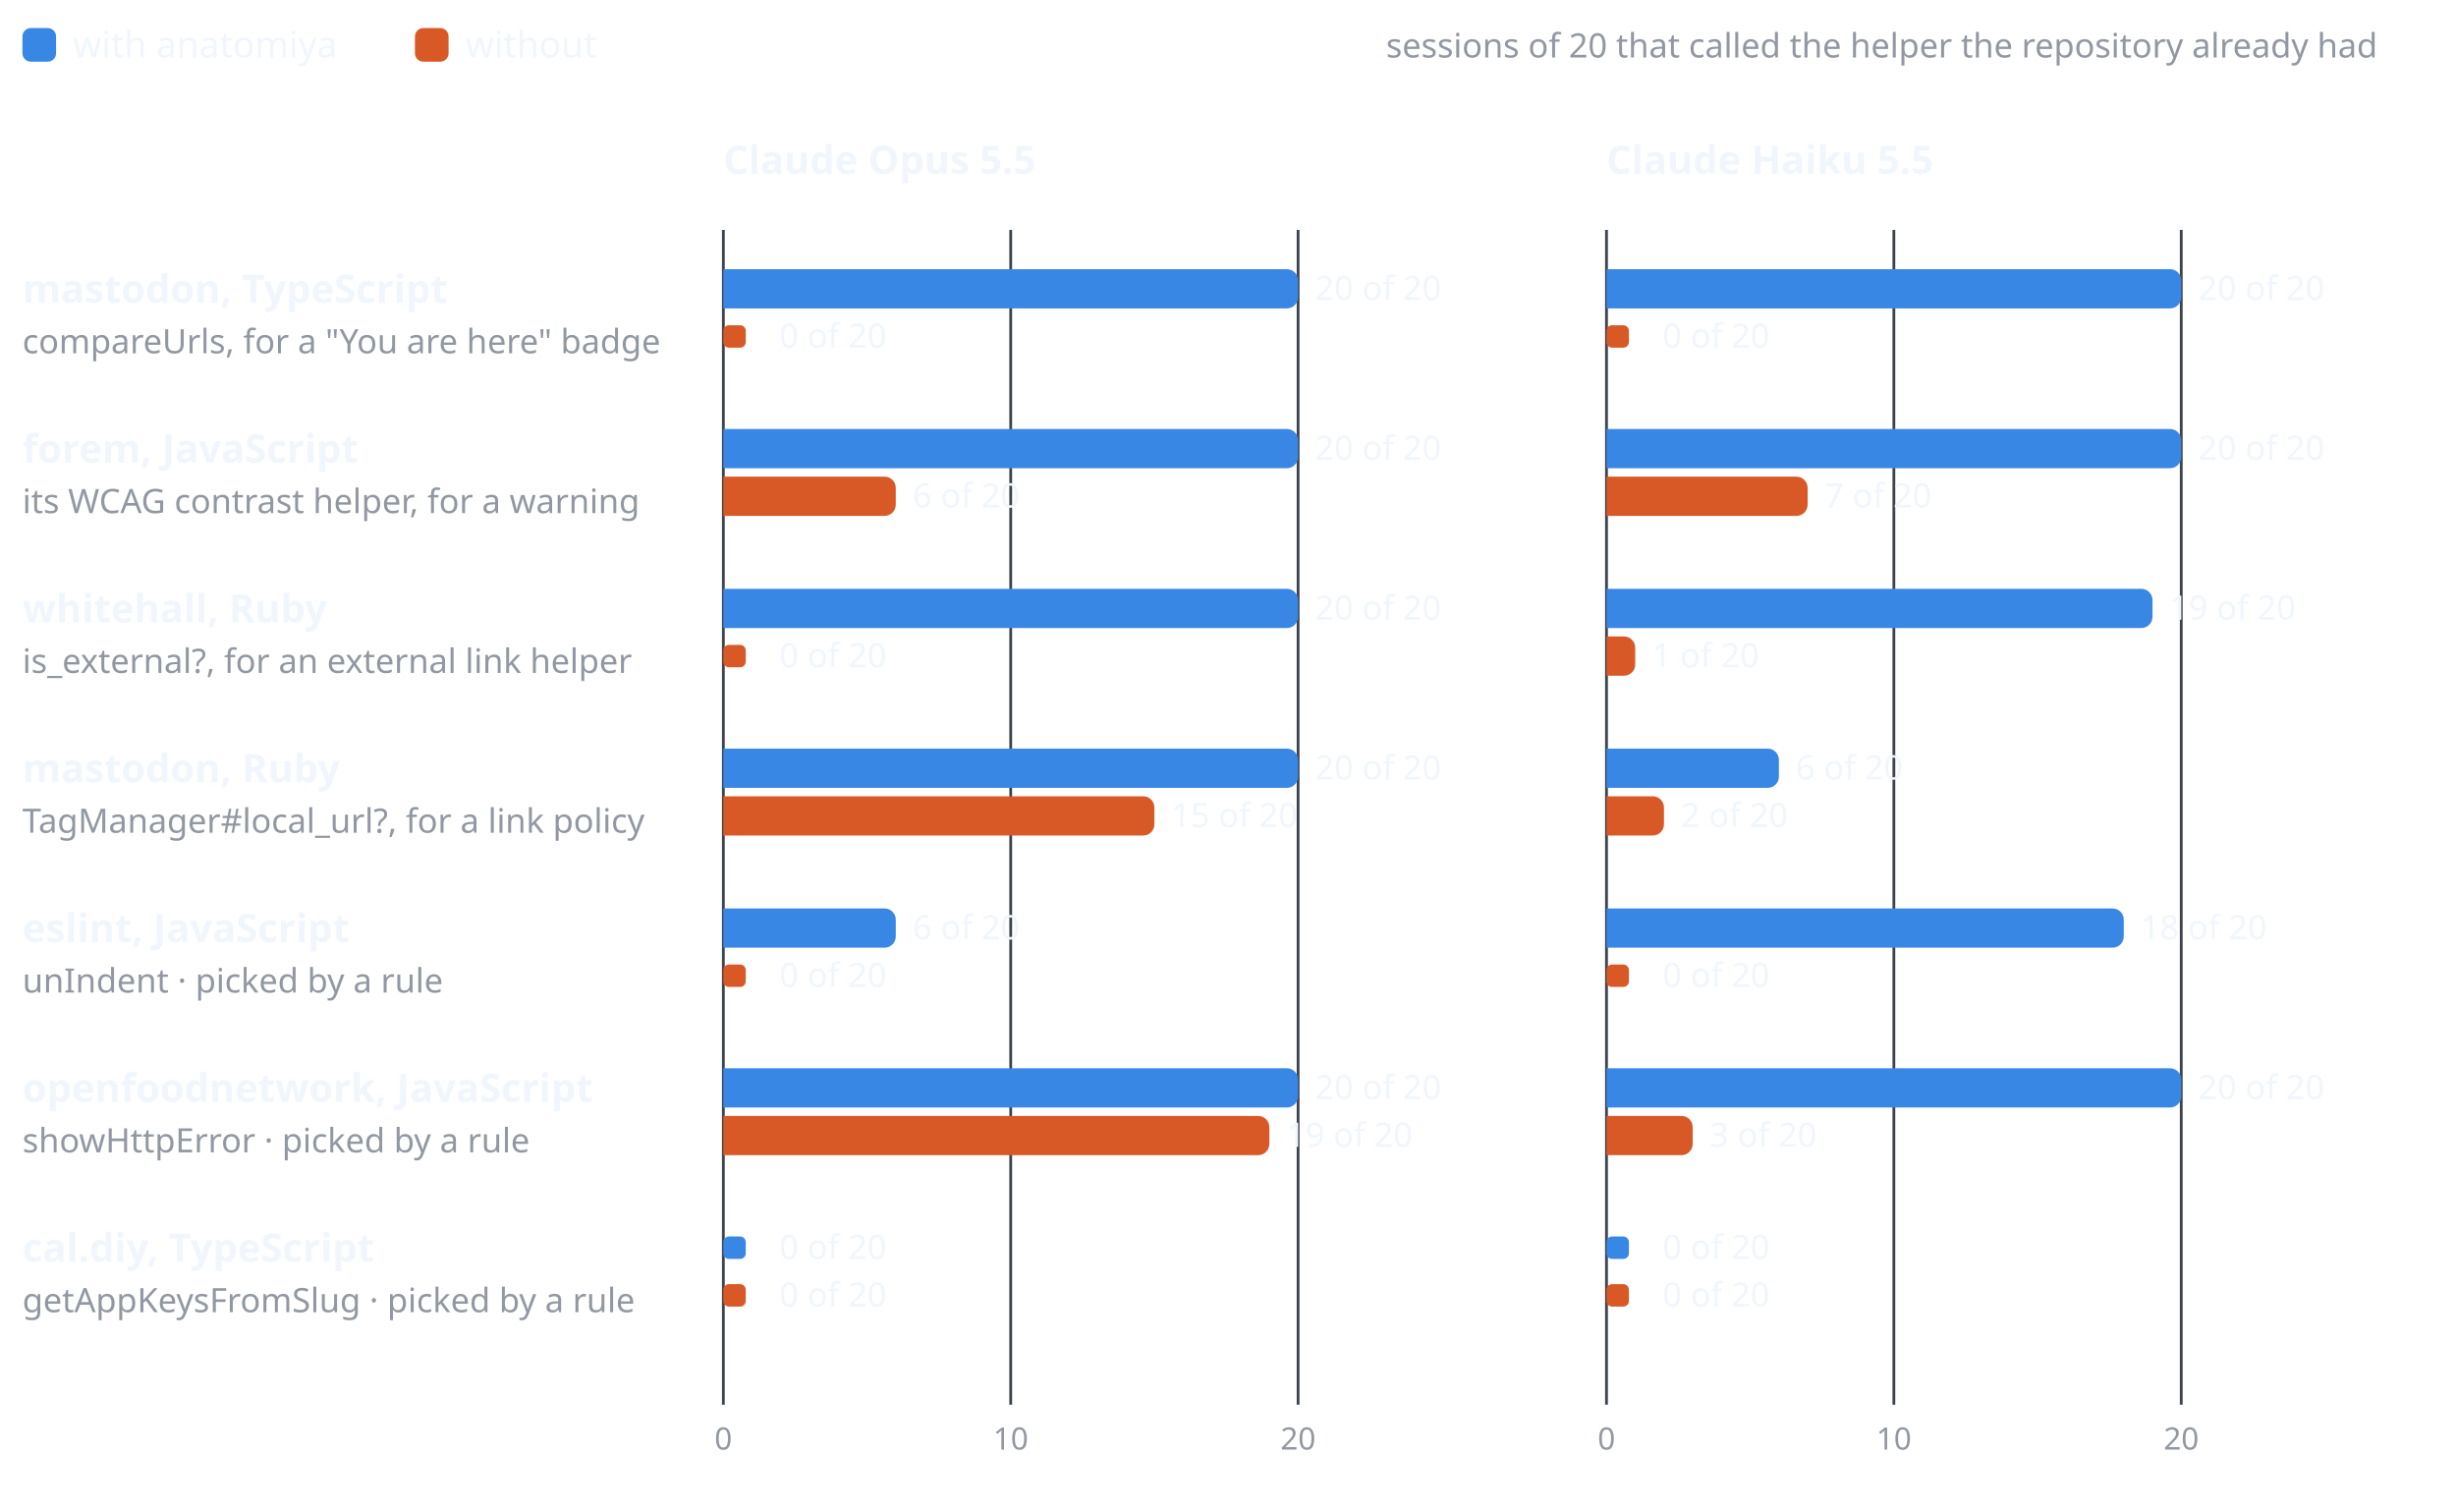
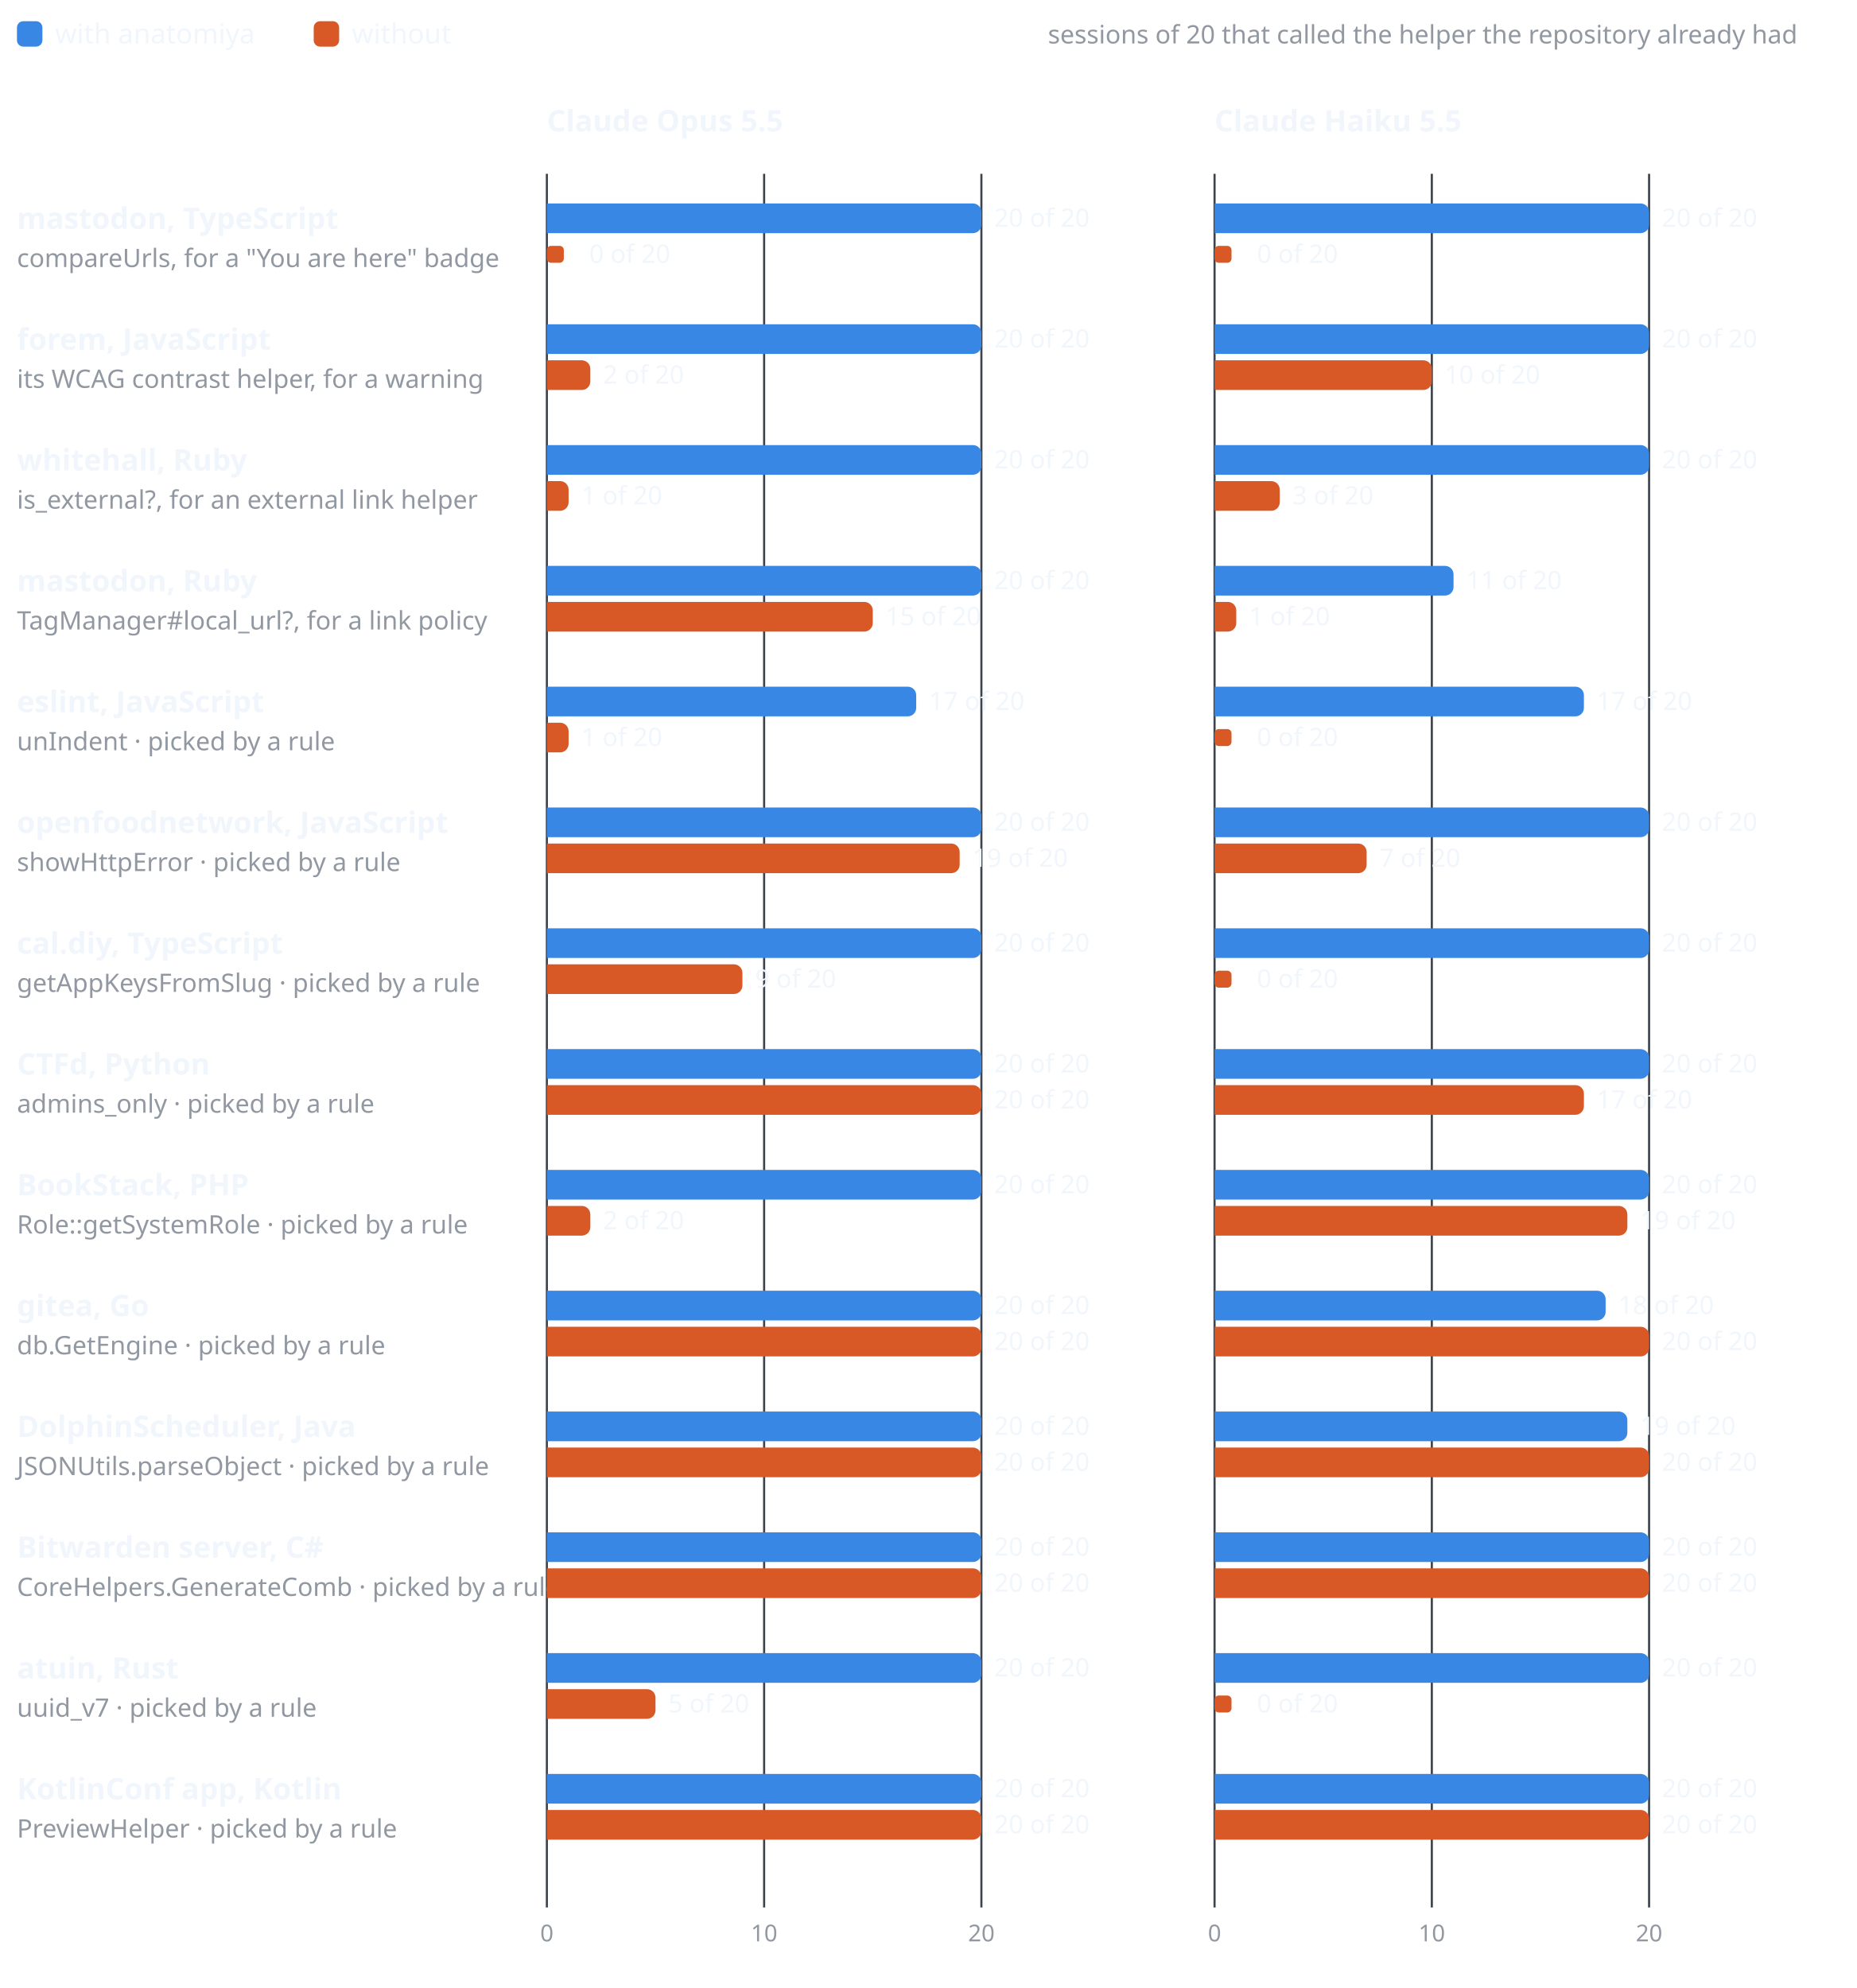
- <svg xmlns="http://www.w3.org/2000/svg" width="876" height="539" viewBox="-8 -4 876 539" font-family="-apple-system, BlinkMacSystemFont, &quot;Segoe UI&quot;, &quot;Noto Sans&quot;, Helvetica, Arial, sans-serif">
+ <svg xmlns="http://www.w3.org/2000/svg" width="876" height="938" viewBox="-8 -4 876 938" font-family="-apple-system, BlinkMacSystemFont, &quot;Segoe UI&quot;, &quot;Noto Sans&quot;, Helvetica, Arial, sans-serif">
  <rect x="0" y="6" width="12" height="12" rx="3" fill="#3987e5" />
  <text x="18" y="16.5" font-size="13" fill="#f0f6fc">with anatomiya</text>
  <rect x="140" y="6" width="12" height="12" rx="3" fill="#d95926" />
  <text x="158" y="16.5" font-size="13" fill="#f0f6fc">without</text>
  <text x="840" y="16.5" font-size="12" fill="#9198a1" text-anchor="end">sessions of 20 that called the helper the repository already had</text>
  <text x="250" y="58" font-size="14" font-weight="600" fill="#f0f6fc">Claude Opus 5.5</text>
-   <line x1="250" y1="78" x2="250" y2="497" stroke="#3d444d" stroke-width="1" />
-   <text x="250" y="513" font-size="11" fill="#9198a1" text-anchor="middle">0</text>
-   <line x1="352.5" y1="78" x2="352.5" y2="497" stroke="#3d444d" stroke-width="1" />
-   <text x="352.5" y="513" font-size="11" fill="#9198a1" text-anchor="middle">10</text>
-   <line x1="455" y1="78" x2="455" y2="497" stroke="#3d444d" stroke-width="1" />
-   <text x="455" y="513" font-size="11" fill="#9198a1" text-anchor="middle">20</text>
+   <line x1="250" y1="78" x2="250" y2="896" stroke="#3d444d" stroke-width="1" />
+   <text x="250" y="912" font-size="11" fill="#9198a1" text-anchor="middle">0</text>
+   <line x1="352.5" y1="78" x2="352.5" y2="896" stroke="#3d444d" stroke-width="1" />
+   <text x="352.5" y="912" font-size="11" fill="#9198a1" text-anchor="middle">10</text>
+   <line x1="455" y1="78" x2="455" y2="896" stroke="#3d444d" stroke-width="1" />
+   <text x="455" y="912" font-size="11" fill="#9198a1" text-anchor="middle">20</text>
  <text x="565" y="58" font-size="14" font-weight="600" fill="#f0f6fc">Claude Haiku 5.5</text>
-   <line x1="565" y1="78" x2="565" y2="497" stroke="#3d444d" stroke-width="1" />
-   <text x="565" y="513" font-size="11" fill="#9198a1" text-anchor="middle">0</text>
-   <line x1="667.5" y1="78" x2="667.5" y2="497" stroke="#3d444d" stroke-width="1" />
-   <text x="667.5" y="513" font-size="11" fill="#9198a1" text-anchor="middle">10</text>
-   <line x1="770" y1="78" x2="770" y2="497" stroke="#3d444d" stroke-width="1" />
-   <text x="770" y="513" font-size="11" fill="#9198a1" text-anchor="middle">20</text>
+   <line x1="565" y1="78" x2="565" y2="896" stroke="#3d444d" stroke-width="1" />
+   <text x="565" y="912" font-size="11" fill="#9198a1" text-anchor="middle">0</text>
+   <line x1="667.5" y1="78" x2="667.5" y2="896" stroke="#3d444d" stroke-width="1" />
+   <text x="667.5" y="912" font-size="11" fill="#9198a1" text-anchor="middle">10</text>
+   <line x1="770" y1="78" x2="770" y2="896" stroke="#3d444d" stroke-width="1" />
+   <text x="770" y="912" font-size="11" fill="#9198a1" text-anchor="middle">20</text>
  <text x="0" y="104" font-size="14" font-weight="600" fill="#f0f6fc">mastodon, TypeScript</text>
  <text x="0" y="122" font-size="12" fill="#9198a1">compareUrls, for a "You are here" badge</text>
  <path d="M250,92 h201 a4,4 0 0 1 4,4 v6 a4,4 0 0 1 -4,4 h-201 z" fill="#3987e5" />
  <text x="461" y="103" font-size="12" fill="#f0f6fc">20 of 20</text>
  <rect x="250" y="112" width="8" height="8" rx="2" fill="#d95926" />
  <text x="270" y="120" font-size="12" fill="#f0f6fc">0 of 20</text>
  <path d="M565,92 h201 a4,4 0 0 1 4,4 v6 a4,4 0 0 1 -4,4 h-201 z" fill="#3987e5" />
  <text x="776" y="103" font-size="12" fill="#f0f6fc">20 of 20</text>
  <rect x="565" y="112" width="8" height="8" rx="2" fill="#d95926" />
  <text x="585" y="120" font-size="12" fill="#f0f6fc">0 of 20</text>
  <text x="0" y="161" font-size="14" font-weight="600" fill="#f0f6fc">forem, JavaScript</text>
  <text x="0" y="179" font-size="12" fill="#9198a1">its WCAG contrast helper, for a warning</text>
  <path d="M250,149 h201 a4,4 0 0 1 4,4 v6 a4,4 0 0 1 -4,4 h-201 z" fill="#3987e5" />
  <text x="461" y="160" font-size="12" fill="#f0f6fc">20 of 20</text>
-   <path d="M250,166 h57.5 a4,4 0 0 1 4,4 v6 a4,4 0 0 1 -4,4 h-57.5 z" fill="#d95926" />
-   <text x="317.5" y="177" font-size="12" fill="#f0f6fc">6 of 20</text>
+   <path d="M250,166 h16.5 a4,4 0 0 1 4,4 v6 a4,4 0 0 1 -4,4 h-16.5 z" fill="#d95926" />
+   <text x="276.5" y="177" font-size="12" fill="#f0f6fc">2 of 20</text>
  <path d="M565,149 h201 a4,4 0 0 1 4,4 v6 a4,4 0 0 1 -4,4 h-201 z" fill="#3987e5" />
  <text x="776" y="160" font-size="12" fill="#f0f6fc">20 of 20</text>
-   <path d="M565,166 h67.75 a4,4 0 0 1 4,4 v6 a4,4 0 0 1 -4,4 h-67.75 z" fill="#d95926" />
-   <text x="642.75" y="177" font-size="12" fill="#f0f6fc">7 of 20</text>
+   <path d="M565,166 h98.5 a4,4 0 0 1 4,4 v6 a4,4 0 0 1 -4,4 h-98.5 z" fill="#d95926" />
+   <text x="673.5" y="177" font-size="12" fill="#f0f6fc">10 of 20</text>
  <text x="0" y="218" font-size="14" font-weight="600" fill="#f0f6fc">whitehall, Ruby</text>
  <text x="0" y="236" font-size="12" fill="#9198a1">is_external?, for an external link helper</text>
  <path d="M250,206 h201 a4,4 0 0 1 4,4 v6 a4,4 0 0 1 -4,4 h-201 z" fill="#3987e5" />
  <text x="461" y="217" font-size="12" fill="#f0f6fc">20 of 20</text>
-   <rect x="250" y="226" width="8" height="8" rx="2" fill="#d95926" />
-   <text x="270" y="234" font-size="12" fill="#f0f6fc">0 of 20</text>
-   <path d="M565,206 h190.75 a4,4 0 0 1 4,4 v6 a4,4 0 0 1 -4,4 h-190.75 z" fill="#3987e5" />
-   <text x="765.75" y="217" font-size="12" fill="#f0f6fc">19 of 20</text>
-   <path d="M565,223 h6.25 a4,4 0 0 1 4,4 v6 a4,4 0 0 1 -4,4 h-6.25 z" fill="#d95926" />
-   <text x="581.25" y="234" font-size="12" fill="#f0f6fc">1 of 20</text>
+   <path d="M250,223 h6.25 a4,4 0 0 1 4,4 v6 a4,4 0 0 1 -4,4 h-6.25 z" fill="#d95926" />
+   <text x="266.25" y="234" font-size="12" fill="#f0f6fc">1 of 20</text>
+   <path d="M565,206 h201 a4,4 0 0 1 4,4 v6 a4,4 0 0 1 -4,4 h-201 z" fill="#3987e5" />
+   <text x="776" y="217" font-size="12" fill="#f0f6fc">20 of 20</text>
+   <path d="M565,223 h26.75 a4,4 0 0 1 4,4 v6 a4,4 0 0 1 -4,4 h-26.75 z" fill="#d95926" />
+   <text x="601.75" y="234" font-size="12" fill="#f0f6fc">3 of 20</text>
  <text x="0" y="275" font-size="14" font-weight="600" fill="#f0f6fc">mastodon, Ruby</text>
  <text x="0" y="293" font-size="12" fill="#9198a1">TagManager#local_url?, for a link policy</text>
  <path d="M250,263 h201 a4,4 0 0 1 4,4 v6 a4,4 0 0 1 -4,4 h-201 z" fill="#3987e5" />
  <text x="461" y="274" font-size="12" fill="#f0f6fc">20 of 20</text>
  <path d="M250,280 h149.75 a4,4 0 0 1 4,4 v6 a4,4 0 0 1 -4,4 h-149.75 z" fill="#d95926" />
  <text x="409.75" y="291" font-size="12" fill="#f0f6fc">15 of 20</text>
-   <path d="M565,263 h57.5 a4,4 0 0 1 4,4 v6 a4,4 0 0 1 -4,4 h-57.5 z" fill="#3987e5" />
-   <text x="632.5" y="274" font-size="12" fill="#f0f6fc">6 of 20</text>
-   <path d="M565,280 h16.5 a4,4 0 0 1 4,4 v6 a4,4 0 0 1 -4,4 h-16.5 z" fill="#d95926" />
-   <text x="591.5" y="291" font-size="12" fill="#f0f6fc">2 of 20</text>
+   <path d="M565,263 h108.75 a4,4 0 0 1 4,4 v6 a4,4 0 0 1 -4,4 h-108.75 z" fill="#3987e5" />
+   <text x="683.75" y="274" font-size="12" fill="#f0f6fc">11 of 20</text>
+   <path d="M565,280 h6.25 a4,4 0 0 1 4,4 v6 a4,4 0 0 1 -4,4 h-6.25 z" fill="#d95926" />
+   <text x="581.25" y="291" font-size="12" fill="#f0f6fc">1 of 20</text>
  <text x="0" y="332" font-size="14" font-weight="600" fill="#f0f6fc">eslint, JavaScript</text>
  <text x="0" y="350" font-size="12" fill="#9198a1">unIndent · picked by a rule</text>
-   <path d="M250,320 h57.5 a4,4 0 0 1 4,4 v6 a4,4 0 0 1 -4,4 h-57.5 z" fill="#3987e5" />
-   <text x="317.5" y="331" font-size="12" fill="#f0f6fc">6 of 20</text>
-   <rect x="250" y="340" width="8" height="8" rx="2" fill="#d95926" />
-   <text x="270" y="348" font-size="12" fill="#f0f6fc">0 of 20</text>
-   <path d="M565,320 h180.5 a4,4 0 0 1 4,4 v6 a4,4 0 0 1 -4,4 h-180.5 z" fill="#3987e5" />
-   <text x="755.5" y="331" font-size="12" fill="#f0f6fc">18 of 20</text>
+   <path d="M250,320 h170.25 a4,4 0 0 1 4,4 v6 a4,4 0 0 1 -4,4 h-170.25 z" fill="#3987e5" />
+   <text x="430.25" y="331" font-size="12" fill="#f0f6fc">17 of 20</text>
+   <path d="M250,337 h6.25 a4,4 0 0 1 4,4 v6 a4,4 0 0 1 -4,4 h-6.25 z" fill="#d95926" />
+   <text x="266.25" y="348" font-size="12" fill="#f0f6fc">1 of 20</text>
+   <path d="M565,320 h170.25 a4,4 0 0 1 4,4 v6 a4,4 0 0 1 -4,4 h-170.25 z" fill="#3987e5" />
+   <text x="745.25" y="331" font-size="12" fill="#f0f6fc">17 of 20</text>
  <rect x="565" y="340" width="8" height="8" rx="2" fill="#d95926" />
  <text x="585" y="348" font-size="12" fill="#f0f6fc">0 of 20</text>
  <text x="0" y="389" font-size="14" font-weight="600" fill="#f0f6fc">openfoodnetwork, JavaScript</text>
  <text x="0" y="407" font-size="12" fill="#9198a1">showHttpError · picked by a rule</text>
  <path d="M250,377 h201 a4,4 0 0 1 4,4 v6 a4,4 0 0 1 -4,4 h-201 z" fill="#3987e5" />
  <text x="461" y="388" font-size="12" fill="#f0f6fc">20 of 20</text>
  <path d="M250,394 h190.75 a4,4 0 0 1 4,4 v6 a4,4 0 0 1 -4,4 h-190.75 z" fill="#d95926" />
  <text x="450.75" y="405" font-size="12" fill="#f0f6fc">19 of 20</text>
  <path d="M565,377 h201 a4,4 0 0 1 4,4 v6 a4,4 0 0 1 -4,4 h-201 z" fill="#3987e5" />
  <text x="776" y="388" font-size="12" fill="#f0f6fc">20 of 20</text>
-   <path d="M565,394 h26.75 a4,4 0 0 1 4,4 v6 a4,4 0 0 1 -4,4 h-26.75 z" fill="#d95926" />
-   <text x="601.75" y="405" font-size="12" fill="#f0f6fc">3 of 20</text>
+   <path d="M565,394 h67.75 a4,4 0 0 1 4,4 v6 a4,4 0 0 1 -4,4 h-67.75 z" fill="#d95926" />
+   <text x="642.75" y="405" font-size="12" fill="#f0f6fc">7 of 20</text>
  <text x="0" y="446" font-size="14" font-weight="600" fill="#f0f6fc">cal.diy, TypeScript</text>
  <text x="0" y="464" font-size="12" fill="#9198a1">getAppKeysFromSlug · picked by a rule</text>
-   <rect x="250" y="437" width="8" height="8" rx="2" fill="#3987e5" />
-   <text x="270" y="445" font-size="12" fill="#f0f6fc">0 of 20</text>
-   <rect x="250" y="454" width="8" height="8" rx="2" fill="#d95926" />
-   <text x="270" y="462" font-size="12" fill="#f0f6fc">0 of 20</text>
-   <rect x="565" y="437" width="8" height="8" rx="2" fill="#3987e5" />
-   <text x="585" y="445" font-size="12" fill="#f0f6fc">0 of 20</text>
+   <path d="M250,434 h201 a4,4 0 0 1 4,4 v6 a4,4 0 0 1 -4,4 h-201 z" fill="#3987e5" />
+   <text x="461" y="445" font-size="12" fill="#f0f6fc">20 of 20</text>
+   <path d="M250,451 h88.25 a4,4 0 0 1 4,4 v6 a4,4 0 0 1 -4,4 h-88.25 z" fill="#d95926" />
+   <text x="348.25" y="462" font-size="12" fill="#f0f6fc">9 of 20</text>
+   <path d="M565,434 h201 a4,4 0 0 1 4,4 v6 a4,4 0 0 1 -4,4 h-201 z" fill="#3987e5" />
+   <text x="776" y="445" font-size="12" fill="#f0f6fc">20 of 20</text>
  <rect x="565" y="454" width="8" height="8" rx="2" fill="#d95926" />
  <text x="585" y="462" font-size="12" fill="#f0f6fc">0 of 20</text>
+   <text x="0" y="503" font-size="14" font-weight="600" fill="#f0f6fc">CTFd, Python</text>
+   <text x="0" y="521" font-size="12" fill="#9198a1">admins_only · picked by a rule</text>
+   <path d="M250,491 h201 a4,4 0 0 1 4,4 v6 a4,4 0 0 1 -4,4 h-201 z" fill="#3987e5" />
+   <text x="461" y="502" font-size="12" fill="#f0f6fc">20 of 20</text>
+   <path d="M250,508 h201 a4,4 0 0 1 4,4 v6 a4,4 0 0 1 -4,4 h-201 z" fill="#d95926" />
+   <text x="461" y="519" font-size="12" fill="#f0f6fc">20 of 20</text>
+   <path d="M565,491 h201 a4,4 0 0 1 4,4 v6 a4,4 0 0 1 -4,4 h-201 z" fill="#3987e5" />
+   <text x="776" y="502" font-size="12" fill="#f0f6fc">20 of 20</text>
+   <path d="M565,508 h170.25 a4,4 0 0 1 4,4 v6 a4,4 0 0 1 -4,4 h-170.25 z" fill="#d95926" />
+   <text x="745.25" y="519" font-size="12" fill="#f0f6fc">17 of 20</text>
+   <text x="0" y="560" font-size="14" font-weight="600" fill="#f0f6fc">BookStack, PHP</text>
+   <text x="0" y="578" font-size="12" fill="#9198a1">Role::getSystemRole · picked by a rule</text>
+   <path d="M250,548 h201 a4,4 0 0 1 4,4 v6 a4,4 0 0 1 -4,4 h-201 z" fill="#3987e5" />
+   <text x="461" y="559" font-size="12" fill="#f0f6fc">20 of 20</text>
+   <path d="M250,565 h16.5 a4,4 0 0 1 4,4 v6 a4,4 0 0 1 -4,4 h-16.5 z" fill="#d95926" />
+   <text x="276.5" y="576" font-size="12" fill="#f0f6fc">2 of 20</text>
+   <path d="M565,548 h201 a4,4 0 0 1 4,4 v6 a4,4 0 0 1 -4,4 h-201 z" fill="#3987e5" />
+   <text x="776" y="559" font-size="12" fill="#f0f6fc">20 of 20</text>
+   <path d="M565,565 h190.75 a4,4 0 0 1 4,4 v6 a4,4 0 0 1 -4,4 h-190.75 z" fill="#d95926" />
+   <text x="765.75" y="576" font-size="12" fill="#f0f6fc">19 of 20</text>
+   <text x="0" y="617" font-size="14" font-weight="600" fill="#f0f6fc">gitea, Go</text>
+   <text x="0" y="635" font-size="12" fill="#9198a1">db.GetEngine · picked by a rule</text>
+   <path d="M250,605 h201 a4,4 0 0 1 4,4 v6 a4,4 0 0 1 -4,4 h-201 z" fill="#3987e5" />
+   <text x="461" y="616" font-size="12" fill="#f0f6fc">20 of 20</text>
+   <path d="M250,622 h201 a4,4 0 0 1 4,4 v6 a4,4 0 0 1 -4,4 h-201 z" fill="#d95926" />
+   <text x="461" y="633" font-size="12" fill="#f0f6fc">20 of 20</text>
+   <path d="M565,605 h180.5 a4,4 0 0 1 4,4 v6 a4,4 0 0 1 -4,4 h-180.5 z" fill="#3987e5" />
+   <text x="755.5" y="616" font-size="12" fill="#f0f6fc">18 of 20</text>
+   <path d="M565,622 h201 a4,4 0 0 1 4,4 v6 a4,4 0 0 1 -4,4 h-201 z" fill="#d95926" />
+   <text x="776" y="633" font-size="12" fill="#f0f6fc">20 of 20</text>
+   <text x="0" y="674" font-size="14" font-weight="600" fill="#f0f6fc">DolphinScheduler, Java</text>
+   <text x="0" y="692" font-size="12" fill="#9198a1">JSONUtils.parseObject · picked by a rule</text>
+   <path d="M250,662 h201 a4,4 0 0 1 4,4 v6 a4,4 0 0 1 -4,4 h-201 z" fill="#3987e5" />
+   <text x="461" y="673" font-size="12" fill="#f0f6fc">20 of 20</text>
+   <path d="M250,679 h201 a4,4 0 0 1 4,4 v6 a4,4 0 0 1 -4,4 h-201 z" fill="#d95926" />
+   <text x="461" y="690" font-size="12" fill="#f0f6fc">20 of 20</text>
+   <path d="M565,662 h190.75 a4,4 0 0 1 4,4 v6 a4,4 0 0 1 -4,4 h-190.75 z" fill="#3987e5" />
+   <text x="765.75" y="673" font-size="12" fill="#f0f6fc">19 of 20</text>
+   <path d="M565,679 h201 a4,4 0 0 1 4,4 v6 a4,4 0 0 1 -4,4 h-201 z" fill="#d95926" />
+   <text x="776" y="690" font-size="12" fill="#f0f6fc">20 of 20</text>
+   <text x="0" y="731" font-size="14" font-weight="600" fill="#f0f6fc">Bitwarden server, C#</text>
+   <text x="0" y="749" font-size="12" fill="#9198a1">CoreHelpers.GenerateComb · picked by a rule</text>
+   <path d="M250,719 h201 a4,4 0 0 1 4,4 v6 a4,4 0 0 1 -4,4 h-201 z" fill="#3987e5" />
+   <text x="461" y="730" font-size="12" fill="#f0f6fc">20 of 20</text>
+   <path d="M250,736 h201 a4,4 0 0 1 4,4 v6 a4,4 0 0 1 -4,4 h-201 z" fill="#d95926" />
+   <text x="461" y="747" font-size="12" fill="#f0f6fc">20 of 20</text>
+   <path d="M565,719 h201 a4,4 0 0 1 4,4 v6 a4,4 0 0 1 -4,4 h-201 z" fill="#3987e5" />
+   <text x="776" y="730" font-size="12" fill="#f0f6fc">20 of 20</text>
+   <path d="M565,736 h201 a4,4 0 0 1 4,4 v6 a4,4 0 0 1 -4,4 h-201 z" fill="#d95926" />
+   <text x="776" y="747" font-size="12" fill="#f0f6fc">20 of 20</text>
+   <text x="0" y="788" font-size="14" font-weight="600" fill="#f0f6fc">atuin, Rust</text>
+   <text x="0" y="806" font-size="12" fill="#9198a1">uuid_v7 · picked by a rule</text>
+   <path d="M250,776 h201 a4,4 0 0 1 4,4 v6 a4,4 0 0 1 -4,4 h-201 z" fill="#3987e5" />
+   <text x="461" y="787" font-size="12" fill="#f0f6fc">20 of 20</text>
+   <path d="M250,793 h47.25 a4,4 0 0 1 4,4 v6 a4,4 0 0 1 -4,4 h-47.25 z" fill="#d95926" />
+   <text x="307.25" y="804" font-size="12" fill="#f0f6fc">5 of 20</text>
+   <path d="M565,776 h201 a4,4 0 0 1 4,4 v6 a4,4 0 0 1 -4,4 h-201 z" fill="#3987e5" />
+   <text x="776" y="787" font-size="12" fill="#f0f6fc">20 of 20</text>
+   <rect x="565" y="796" width="8" height="8" rx="2" fill="#d95926" />
+   <text x="585" y="804" font-size="12" fill="#f0f6fc">0 of 20</text>
+   <text x="0" y="845" font-size="14" font-weight="600" fill="#f0f6fc">KotlinConf app, Kotlin</text>
+   <text x="0" y="863" font-size="12" fill="#9198a1">PreviewHelper · picked by a rule</text>
+   <path d="M250,833 h201 a4,4 0 0 1 4,4 v6 a4,4 0 0 1 -4,4 h-201 z" fill="#3987e5" />
+   <text x="461" y="844" font-size="12" fill="#f0f6fc">20 of 20</text>
+   <path d="M250,850 h201 a4,4 0 0 1 4,4 v6 a4,4 0 0 1 -4,4 h-201 z" fill="#d95926" />
+   <text x="461" y="861" font-size="12" fill="#f0f6fc">20 of 20</text>
+   <path d="M565,833 h201 a4,4 0 0 1 4,4 v6 a4,4 0 0 1 -4,4 h-201 z" fill="#3987e5" />
+   <text x="776" y="844" font-size="12" fill="#f0f6fc">20 of 20</text>
+   <path d="M565,850 h201 a4,4 0 0 1 4,4 v6 a4,4 0 0 1 -4,4 h-201 z" fill="#d95926" />
+   <text x="776" y="861" font-size="12" fill="#f0f6fc">20 of 20</text>
</svg>
